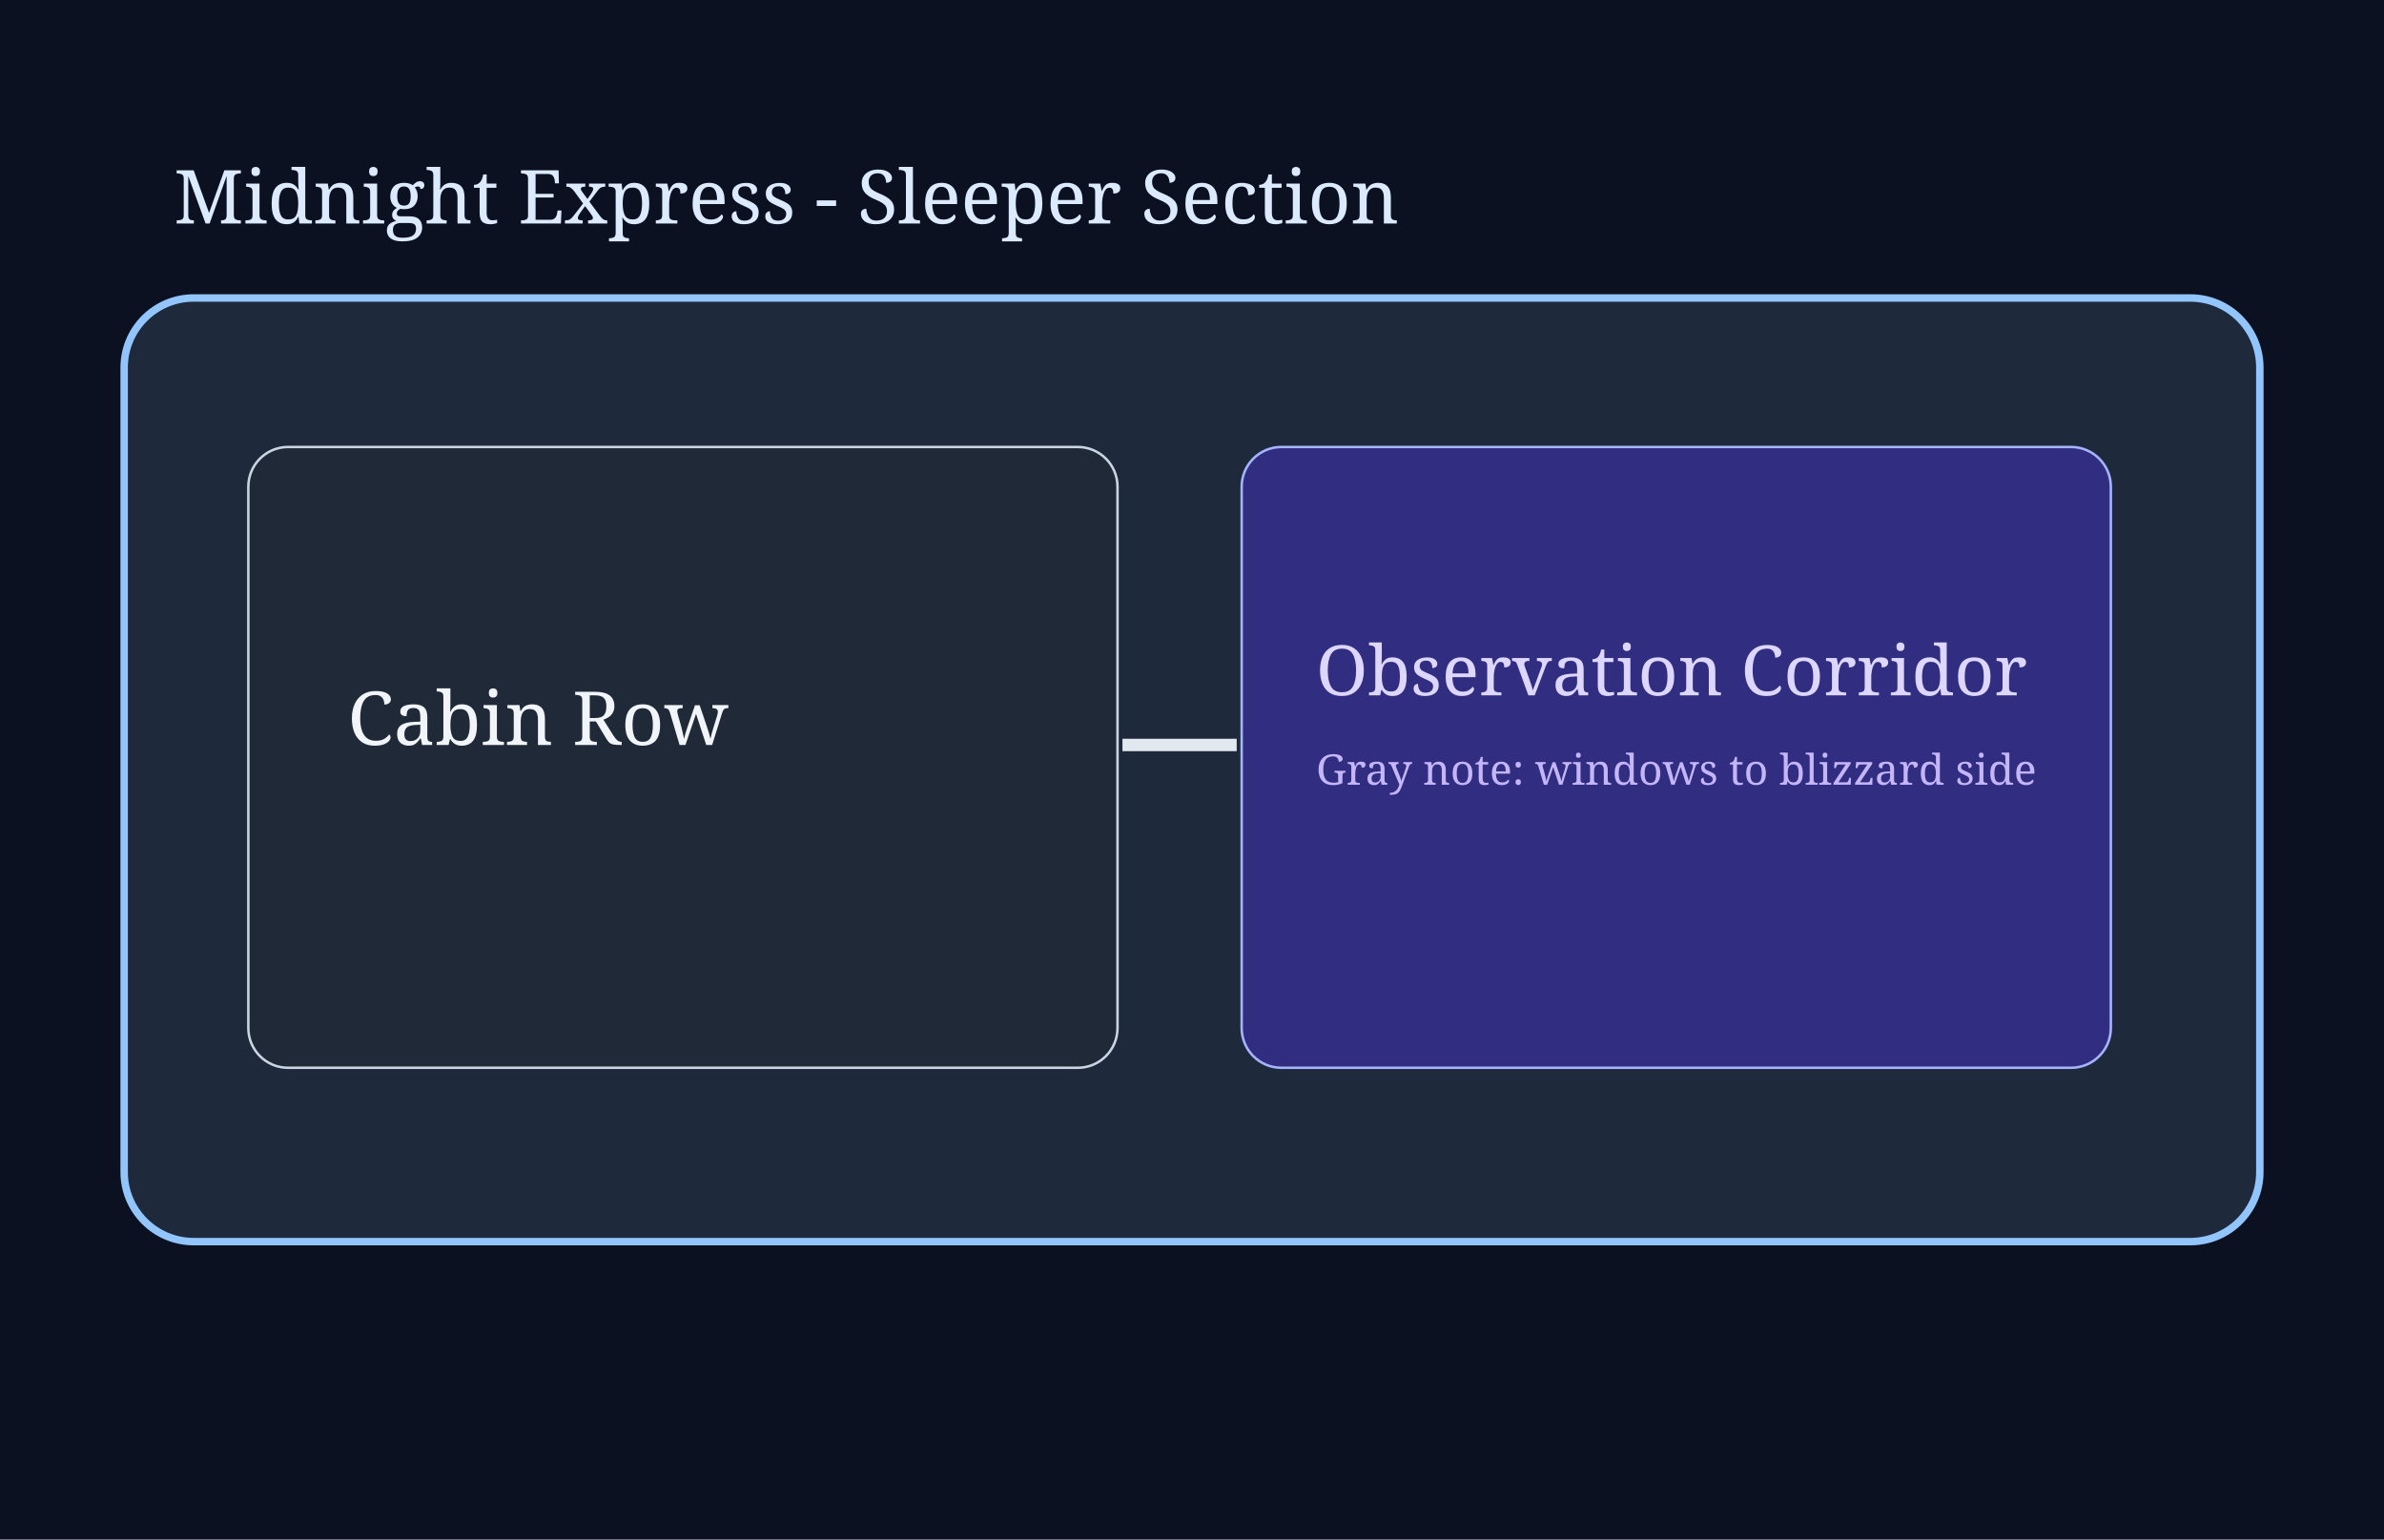
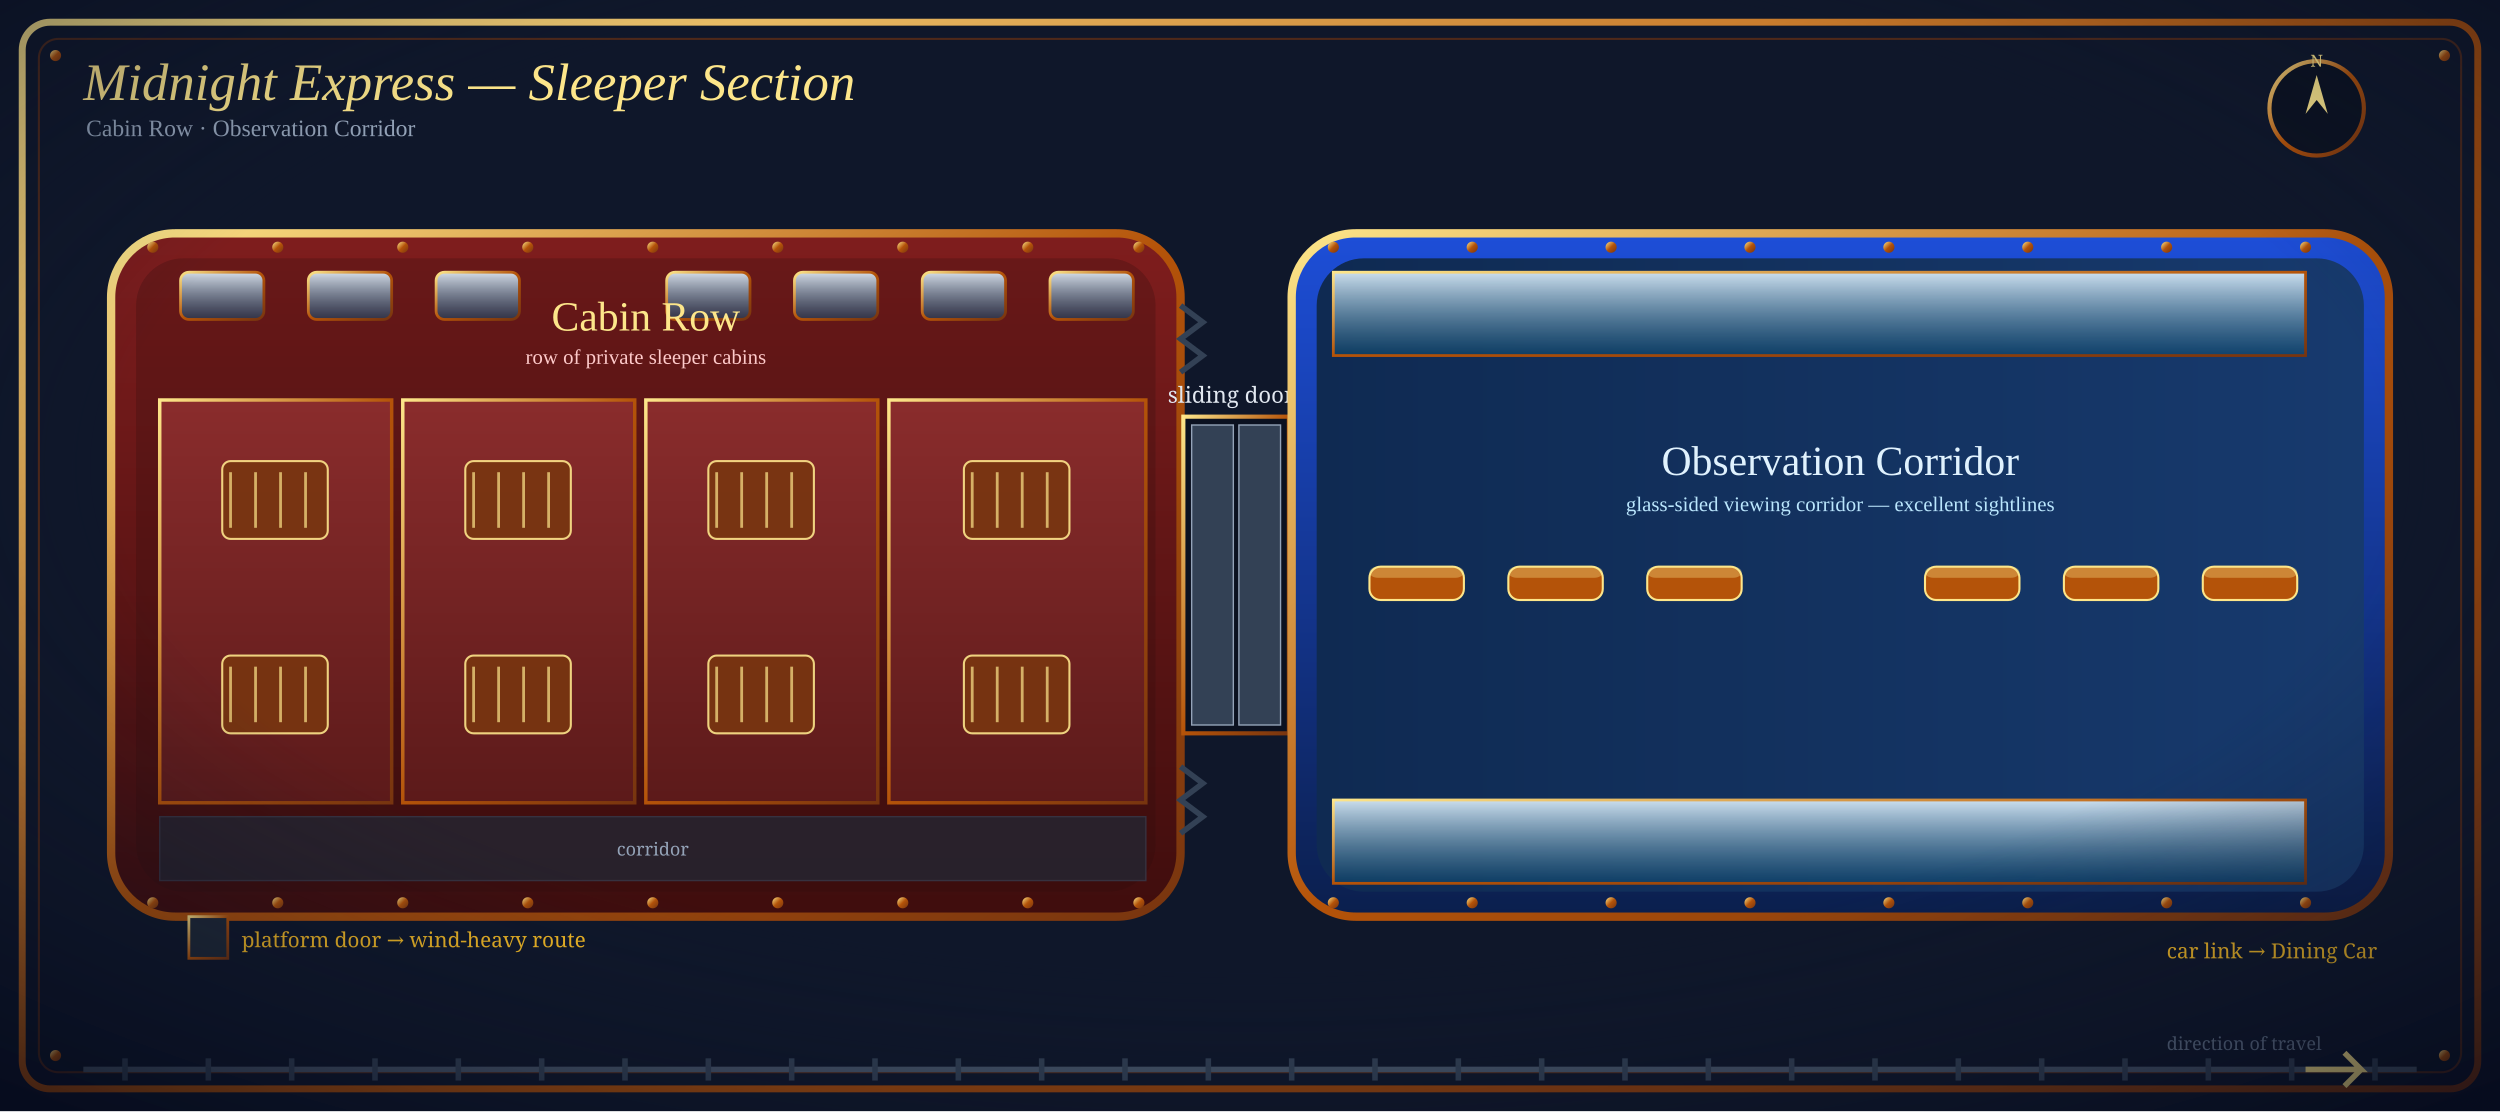
- <svg xmlns="http://www.w3.org/2000/svg" viewBox="0 0 960 620">
-   <rect width="960" height="620" fill="#0b1120" />
-   <rect x="50" y="120" width="860" height="380" rx="28" fill="#1e293b" stroke="#93c5fd" stroke-width="3" />
-   <text x="70" y="90" fill="#dbeafe" font-size="30" font-family="Georgia">Midnight Express - Sleeper Section</text>
-   <rect x="100" y="180" width="350" height="250" rx="16" fill="#1f2937" stroke="#cbd5e1" />
-   <text x="140" y="300" fill="#f1f5f9" font-size="30" font-family="Georgia">Cabin Row</text>
-   <rect x="500" y="180" width="350" height="250" rx="16" fill="#312e81" stroke="#a5b4fc" />
-   <text x="530" y="280" fill="#ddd6fe" font-size="28" font-family="Georgia">Observation Corridor</text>
-   <text x="530" y="316" fill="#c4b5fd" font-size="17" font-family="Georgia">Gray note: windows to blizzard side</text>
-   <path d="M452 300 L498 300" stroke="#e2e8f0" stroke-width="5" />
+ <svg xmlns="http://www.w3.org/2000/svg" viewBox="0 0 1800 800">
+   <defs>
+     <linearGradient id="brass" x1="0" y1="0" x2="1" y2="1">
+       <stop offset="0" stop-color="#fde68a" />
+       <stop offset="0.5" stop-color="#b45309" />
+       <stop offset="1" stop-color="#78350f" />
+     </linearGradient>
+     <linearGradient id="glassPane" x1="0" y1="0" x2="0" y2="1">
+       <stop offset="0" stop-color="#e0f2fe" stop-opacity="0.9" />
+       <stop offset="1" stop-color="#0c4a6e" stop-opacity="0.55" />
+     </linearGradient>
+     <linearGradient id="cabinHull" x1="0" y1="0" x2="0" y2="1">
+       <stop offset="0" stop-color="#7f1d1d" />
+       <stop offset="1" stop-color="#3f0d0d" />
+     </linearGradient>
+     <linearGradient id="cabinRoom" x1="0" y1="0" x2="0" y2="1">
+       <stop offset="0" stop-color="#8a2c2c" />
+       <stop offset="1" stop-color="#5c1a1a" />
+     </linearGradient>
+     <linearGradient id="obsHull" x1="0" y1="0" x2="0" y2="1">
+       <stop offset="0" stop-color="#1d4ed8" />
+       <stop offset="1" stop-color="#0b1f4d" />
+     </linearGradient>
+     <linearGradient id="obsFloor" x1="0" y1="0" x2="1" y2="0">
+       <stop offset="0" stop-color="#0f2a52" />
+       <stop offset="1" stop-color="#173a6e" />
+     </linearGradient>
+     <radialGradient id="vignette" cx="0.5" cy="0.42" r="0.75">
+       <stop offset="0.6" stop-color="#0f172a" stop-opacity="0" />
+       <stop offset="1" stop-color="#020617" stop-opacity="0.65" />
+     </radialGradient>
+     <g id="bunk">
+       <rect x="-28" y="-38" width="56" height="76" rx="6" fill="#78350f" stroke="#fde68a" stroke-width="1.5" opacity="0.9" />
+       <line x1="-20" y1="-22" x2="20" y2="-22" stroke="#fde68a" stroke-width="2" opacity="0.7" />
+       <line x1="-20" y1="-4" x2="20" y2="-4" stroke="#fde68a" stroke-width="2" opacity="0.7" />
+       <line x1="-20" y1="14" x2="20" y2="14" stroke="#fde68a" stroke-width="2" opacity="0.7" />
+       <line x1="-20" y1="32" x2="20" y2="32" stroke="#fde68a" stroke-width="2" opacity="0.7" />
+     </g>
+     <g id="rivet">
+       <circle r="4" fill="url(#brass)" />
+     </g>
+     <g id="bench">
+       <rect x="-34" y="-12" width="68" height="24" rx="8" fill="#b45309" stroke="#fde68a" stroke-width="1.5" />
+       <rect x="-34" y="-12" width="68" height="8" rx="6" fill="#fde68a" opacity="0.35" />
+     </g>
+   </defs>
+   <rect width="1800" height="800" fill="#0f172a" />
+   <rect x="16" y="16" width="1768" height="768" rx="20" fill="none" stroke="url(#brass)" stroke-width="5" />
+   <rect x="28" y="28" width="1744" height="744" rx="14" fill="none" stroke="#78350f" stroke-width="1.5" opacity="0.6" />
+   <use href="#rivet" x="40" y="40" />
+   <use href="#rivet" x="1760" y="40" />
+   <use href="#rivet" x="40" y="760" />
+   <use href="#rivet" x="1760" y="760" />
+   <text x="60" y="72" fill="#fde68a" font-size="38" font-family="Georgia, 'Times New Roman', serif" font-style="italic">Midnight Express — Sleeper Section</text>
+   <text x="62" y="98" fill="#94a3b8" font-size="17" font-family="Georgia, 'Times New Roman', serif">Cabin Row  ·  Observation Corridor</text>
+   <g transform="translate(1668,78)">
+     <circle r="34" fill="#0b1120" stroke="url(#brass)" stroke-width="3" />
+     <path d="M0,-24 L8,4 L0,-6 L-8,4 Z" fill="#fde68a" />
+     <text x="0" y="-30" fill="#fde68a" font-size="12" font-family="Georgia, serif" text-anchor="middle">N</text>
+   </g>
+   <g>
+     <rect x="80" y="168" width="770" height="492" rx="46" fill="url(#cabinHull)" stroke="url(#brass)" stroke-width="6" />
+     <rect x="98" y="186" width="734" height="456" rx="34" fill="#2a0a0a" opacity="0.25" />
+     <use href="#rivet" x="110" y="178" />
+     <use href="#rivet" x="200" y="178" />
+     <use href="#rivet" x="290" y="178" />
+     <use href="#rivet" x="380" y="178" />
+     <use href="#rivet" x="470" y="178" />
+     <use href="#rivet" x="560" y="178" />
+     <use href="#rivet" x="650" y="178" />
+     <use href="#rivet" x="740" y="178" />
+     <use href="#rivet" x="820" y="178" />
+     <use href="#rivet" x="110" y="650" />
+     <use href="#rivet" x="200" y="650" />
+     <use href="#rivet" x="290" y="650" />
+     <use href="#rivet" x="380" y="650" />
+     <use href="#rivet" x="470" y="650" />
+     <use href="#rivet" x="560" y="650" />
+     <use href="#rivet" x="650" y="650" />
+     <use href="#rivet" x="740" y="650" />
+     <use href="#rivet" x="820" y="650" />
+     <g>
+       <rect x="130" y="196" width="60" height="34" rx="6" fill="url(#glassPane)" stroke="url(#brass)" stroke-width="2" />
+       <rect x="222" y="196" width="60" height="34" rx="6" fill="url(#glassPane)" stroke="url(#brass)" stroke-width="2" />
+       <rect x="314" y="196" width="60" height="34" rx="6" fill="url(#glassPane)" stroke="url(#brass)" stroke-width="2" />
+       <rect x="480" y="196" width="60" height="34" rx="6" fill="url(#glassPane)" stroke="url(#brass)" stroke-width="2" />
+       <rect x="572" y="196" width="60" height="34" rx="6" fill="url(#glassPane)" stroke="url(#brass)" stroke-width="2" />
+       <rect x="664" y="196" width="60" height="34" rx="6" fill="url(#glassPane)" stroke="url(#brass)" stroke-width="2" />
+       <rect x="756" y="196" width="60" height="34" rx="6" fill="url(#glassPane)" stroke="url(#brass)" stroke-width="2" />
+     </g>
+     <text x="465" y="238" text-anchor="middle" fill="#fde68a" font-size="30" font-family="Georgia, 'Times New Roman', serif">Cabin Row</text>
+     <text x="465" y="262" text-anchor="middle" fill="#fecaca" font-size="15" font-family="Georgia, 'Times New Roman', serif">row of private sleeper cabins</text>
+     <g>
+       <rect x="115" y="288" width="167" height="290" fill="url(#cabinRoom)" stroke="url(#brass)" stroke-width="2.5" />
+       <rect x="290" y="288" width="167" height="290" fill="url(#cabinRoom)" stroke="url(#brass)" stroke-width="2.5" />
+       <rect x="465" y="288" width="167" height="290" fill="url(#cabinRoom)" stroke="url(#brass)" stroke-width="2.5" />
+       <rect x="640" y="288" width="185" height="290" fill="url(#cabinRoom)" stroke="url(#brass)" stroke-width="2.5" />
+     </g>
+     <use href="#bunk" x="198" y="360" transform="rotate(90 198 360)" />
+     <use href="#bunk" x="373" y="360" transform="rotate(90 373 360)" />
+     <use href="#bunk" x="548" y="360" transform="rotate(90 548 360)" />
+     <use href="#bunk" x="732" y="360" transform="rotate(90 732 360)" />
+     <use href="#bunk" x="198" y="500" transform="rotate(90 198 500)" />
+     <use href="#bunk" x="373" y="500" transform="rotate(90 373 500)" />
+     <use href="#bunk" x="548" y="500" transform="rotate(90 548 500)" />
+     <use href="#bunk" x="732" y="500" transform="rotate(90 732 500)" />
+     <rect x="115" y="588" width="710" height="46" fill="#1f2937" opacity="0.7" stroke="#334155" />
+     <text x="470" y="616" text-anchor="middle" fill="#94a3b8" font-size="13" font-family="Georgia, serif">corridor</text>
+     <g transform="translate(150,690)">
+       <rect x="-14" y="-30" width="28" height="30" fill="#1f2937" stroke="url(#brass)" stroke-width="2" />
+       <text x="24" y="-8" fill="#fbbf24" font-size="15" font-family="Georgia, serif">platform door → wind-heavy route</text>
+     </g>
+   </g>
+   <g>
+     <path d="M850,220 L866,232 L850,244 L866,256 L850,268" stroke="#334155" stroke-width="4" fill="none" />
+     <path d="M850,600 L866,588 L850,576 L866,564 L850,552" stroke="#334155" stroke-width="4" fill="none" />
+     <rect x="852" y="300" width="76" height="228" fill="#0b1120" stroke="url(#brass)" stroke-width="3" />
+     <rect x="858" y="306" width="30" height="216" fill="#334155" stroke="#94a3b8" />
+     <rect x="892" y="306" width="30" height="216" fill="#334155" stroke="#94a3b8" />
+     <text x="890" y="290" text-anchor="middle" fill="#e2e8f0" font-size="16" font-family="Georgia, serif">sliding doors</text>
+   </g>
+   <g>
+     <rect x="930" y="168" width="790" height="492" rx="46" fill="url(#obsHull)" stroke="url(#brass)" stroke-width="6" />
+     <rect x="948" y="186" width="754" height="456" rx="34" fill="url(#obsFloor)" />
+     <use href="#rivet" x="960" y="178" />
+     <use href="#rivet" x="1060" y="178" />
+     <use href="#rivet" x="1160" y="178" />
+     <use href="#rivet" x="1260" y="178" />
+     <use href="#rivet" x="1360" y="178" />
+     <use href="#rivet" x="1460" y="178" />
+     <use href="#rivet" x="1560" y="178" />
+     <use href="#rivet" x="1660" y="178" />
+     <use href="#rivet" x="960" y="650" />
+     <use href="#rivet" x="1060" y="650" />
+     <use href="#rivet" x="1160" y="650" />
+     <use href="#rivet" x="1260" y="650" />
+     <use href="#rivet" x="1360" y="650" />
+     <use href="#rivet" x="1460" y="650" />
+     <use href="#rivet" x="1560" y="650" />
+     <use href="#rivet" x="1660" y="650" />
+     <rect x="960" y="196" width="700" height="60" fill="url(#glassPane)" stroke="url(#brass)" stroke-width="2" />
+     <rect x="960" y="576" width="700" height="60" fill="url(#glassPane)" stroke="url(#brass)" stroke-width="2" />
+     <g stroke="url(#brass)" stroke-width="3">
+       <line x1="1030" y1="196" x2="1030" y2="256" />
+       <line x1="1100" y1="196" x2="1100" y2="256" />
+       <line x1="1170" y1="196" x2="1170" y2="256" />
+       <line x1="1240" y1="196" x2="1240" y2="256" />
+       <line x1="1310" y1="196" x2="1310" y2="256" />
+       <line x1="1380" y1="196" x2="1380" y2="256" />
+       <line x1="1450" y1="196" x2="1450" y2="256" />
+       <line x1="1520" y1="196" x2="1520" y2="256" />
+       <line x1="1590" y1="196" x2="1590" y2="256" />
+       <line x1="1030" y1="576" x2="1030" y2="636" />
+       <line x1="1100" y1="576" x2="1100" y2="636" />
+       <line x1="1170" y1="576" x2="1170" y2="636" />
+       <line x1="1240" y1="576" x2="1240" y2="636" />
+       <line x1="1310" y1="576" x2="1310" y2="636" />
+       <line x1="1380" y1="576" x2="1380" y2="636" />
+       <line x1="1450" y1="576" x2="1450" y2="636" />
+       <line x1="1520" y1="576" x2="1520" y2="636" />
+       <line x1="1590" y1="576" x2="1590" y2="636" />
+     </g>
+     <text x="1325" y="248" text-anchor="middle" fill="#fde68a" font-size="16" font-family="Georgia, serif" opacity="0.001">.</text>
+     <text x="1325" y="342" text-anchor="middle" fill="#e0f2fe" font-size="30" font-family="Georgia, 'Times New Roman', serif">Observation Corridor</text>
+     <text x="1325" y="368" text-anchor="middle" fill="#bae6fd" font-size="15" font-family="Georgia, 'Times New Roman', serif">glass-sided viewing corridor — excellent sightlines</text>
+     <use href="#bench" x="1020" y="420" />
+     <use href="#bench" x="1120" y="420" />
+     <use href="#bench" x="1220" y="420" />
+     <use href="#bench" x="1420" y="420" />
+     <use href="#bench" x="1520" y="420" />
+     <use href="#bench" x="1620" y="420" />
+     <g transform="translate(1560,690)">
+       <text x="0" y="0" fill="#fbbf24" font-size="15" font-family="Georgia, serif">car link → Dining Car</text>
+     </g>
+   </g>
+   <g>
+     <line x1="60" y1="770" x2="1740" y2="770" stroke="#475569" stroke-width="4" />
+     <g stroke="#334155" stroke-width="4">
+       <line x1="90" y1="762" x2="90" y2="778" />
+       <line x1="150" y1="762" x2="150" y2="778" />
+       <line x1="210" y1="762" x2="210" y2="778" />
+       <line x1="270" y1="762" x2="270" y2="778" />
+       <line x1="330" y1="762" x2="330" y2="778" />
+       <line x1="390" y1="762" x2="390" y2="778" />
+       <line x1="450" y1="762" x2="450" y2="778" />
+       <line x1="510" y1="762" x2="510" y2="778" />
+       <line x1="570" y1="762" x2="570" y2="778" />
+       <line x1="630" y1="762" x2="630" y2="778" />
+       <line x1="690" y1="762" x2="690" y2="778" />
+       <line x1="750" y1="762" x2="750" y2="778" />
+       <line x1="810" y1="762" x2="810" y2="778" />
+       <line x1="870" y1="762" x2="870" y2="778" />
+       <line x1="930" y1="762" x2="930" y2="778" />
+       <line x1="990" y1="762" x2="990" y2="778" />
+       <line x1="1050" y1="762" x2="1050" y2="778" />
+       <line x1="1110" y1="762" x2="1110" y2="778" />
+       <line x1="1170" y1="762" x2="1170" y2="778" />
+       <line x1="1230" y1="762" x2="1230" y2="778" />
+       <line x1="1290" y1="762" x2="1290" y2="778" />
+       <line x1="1350" y1="762" x2="1350" y2="778" />
+       <line x1="1410" y1="762" x2="1410" y2="778" />
+       <line x1="1470" y1="762" x2="1470" y2="778" />
+       <line x1="1530" y1="762" x2="1530" y2="778" />
+       <line x1="1590" y1="762" x2="1590" y2="778" />
+       <line x1="1650" y1="762" x2="1650" y2="778" />
+       <line x1="1710" y1="762" x2="1710" y2="778" />
+     </g>
+     <path d="M1660,770 L1700,770 L1688,758 M1700,770 L1688,782" stroke="#fde68a" stroke-width="4" fill="none" />
+     <text x="1560" y="756" fill="#64748b" font-size="13" font-family="Georgia, serif">direction of travel</text>
+   </g>
+   <rect width="1800" height="800" fill="url(#vignette)" />
</svg>
